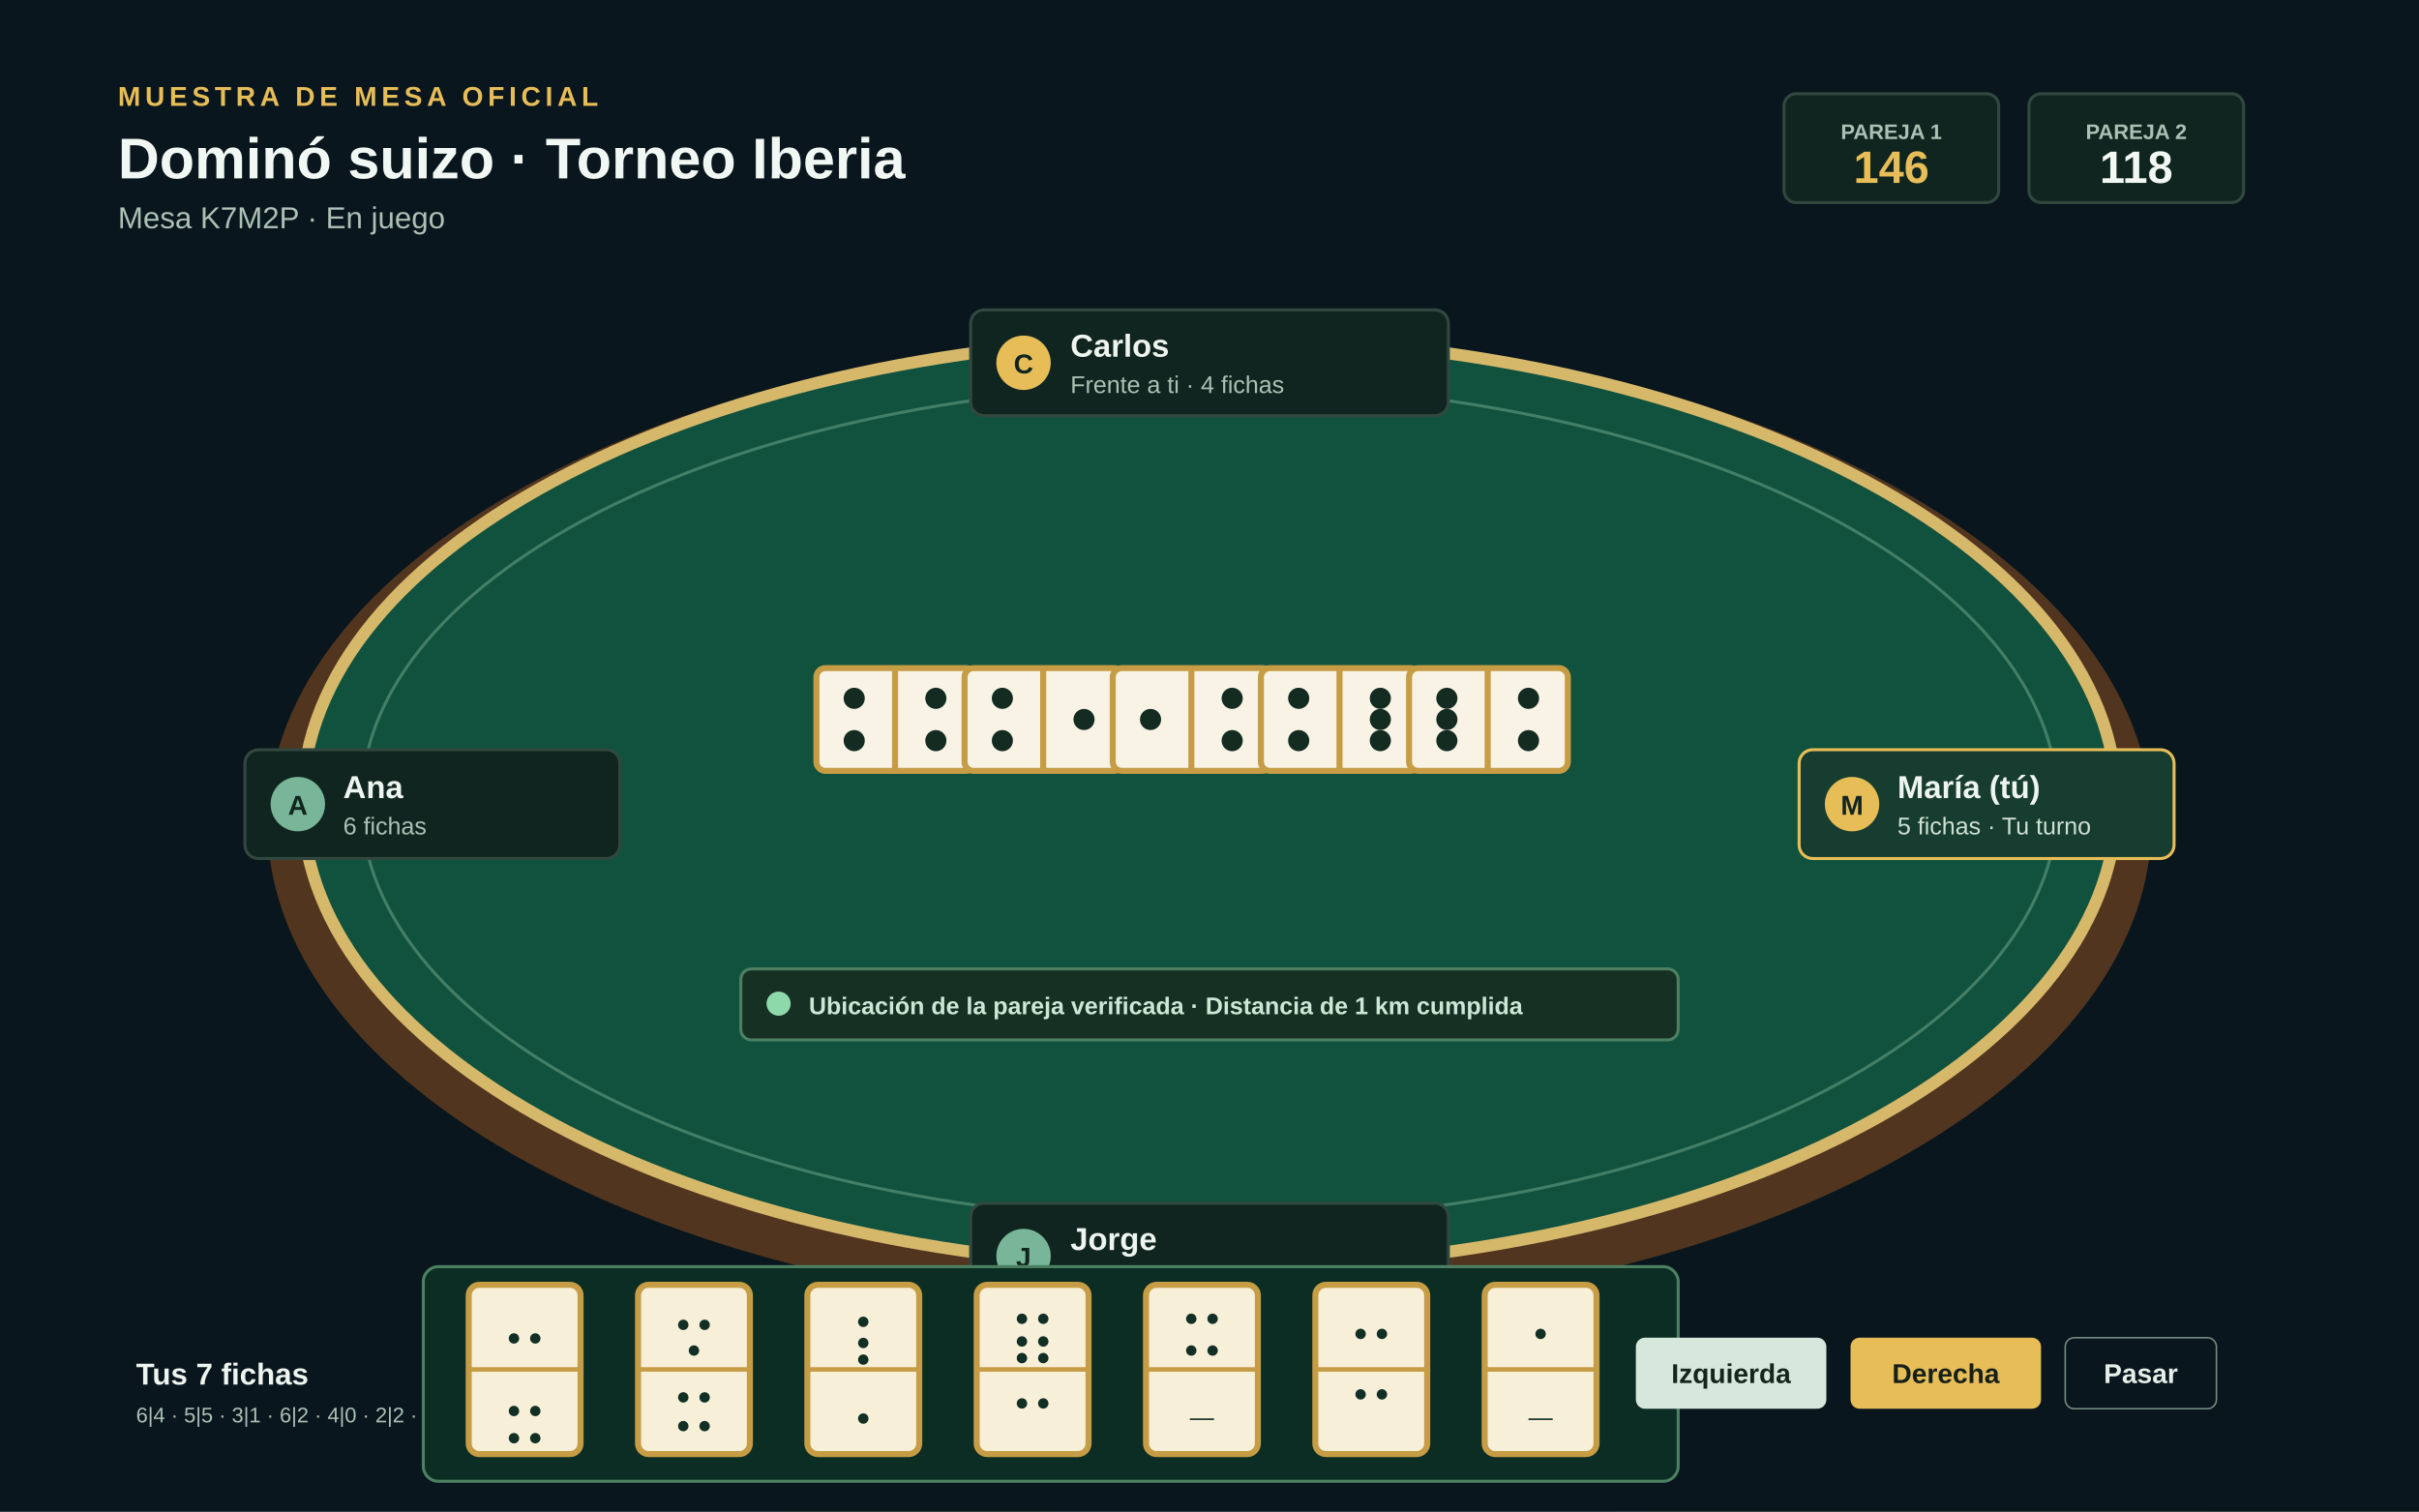
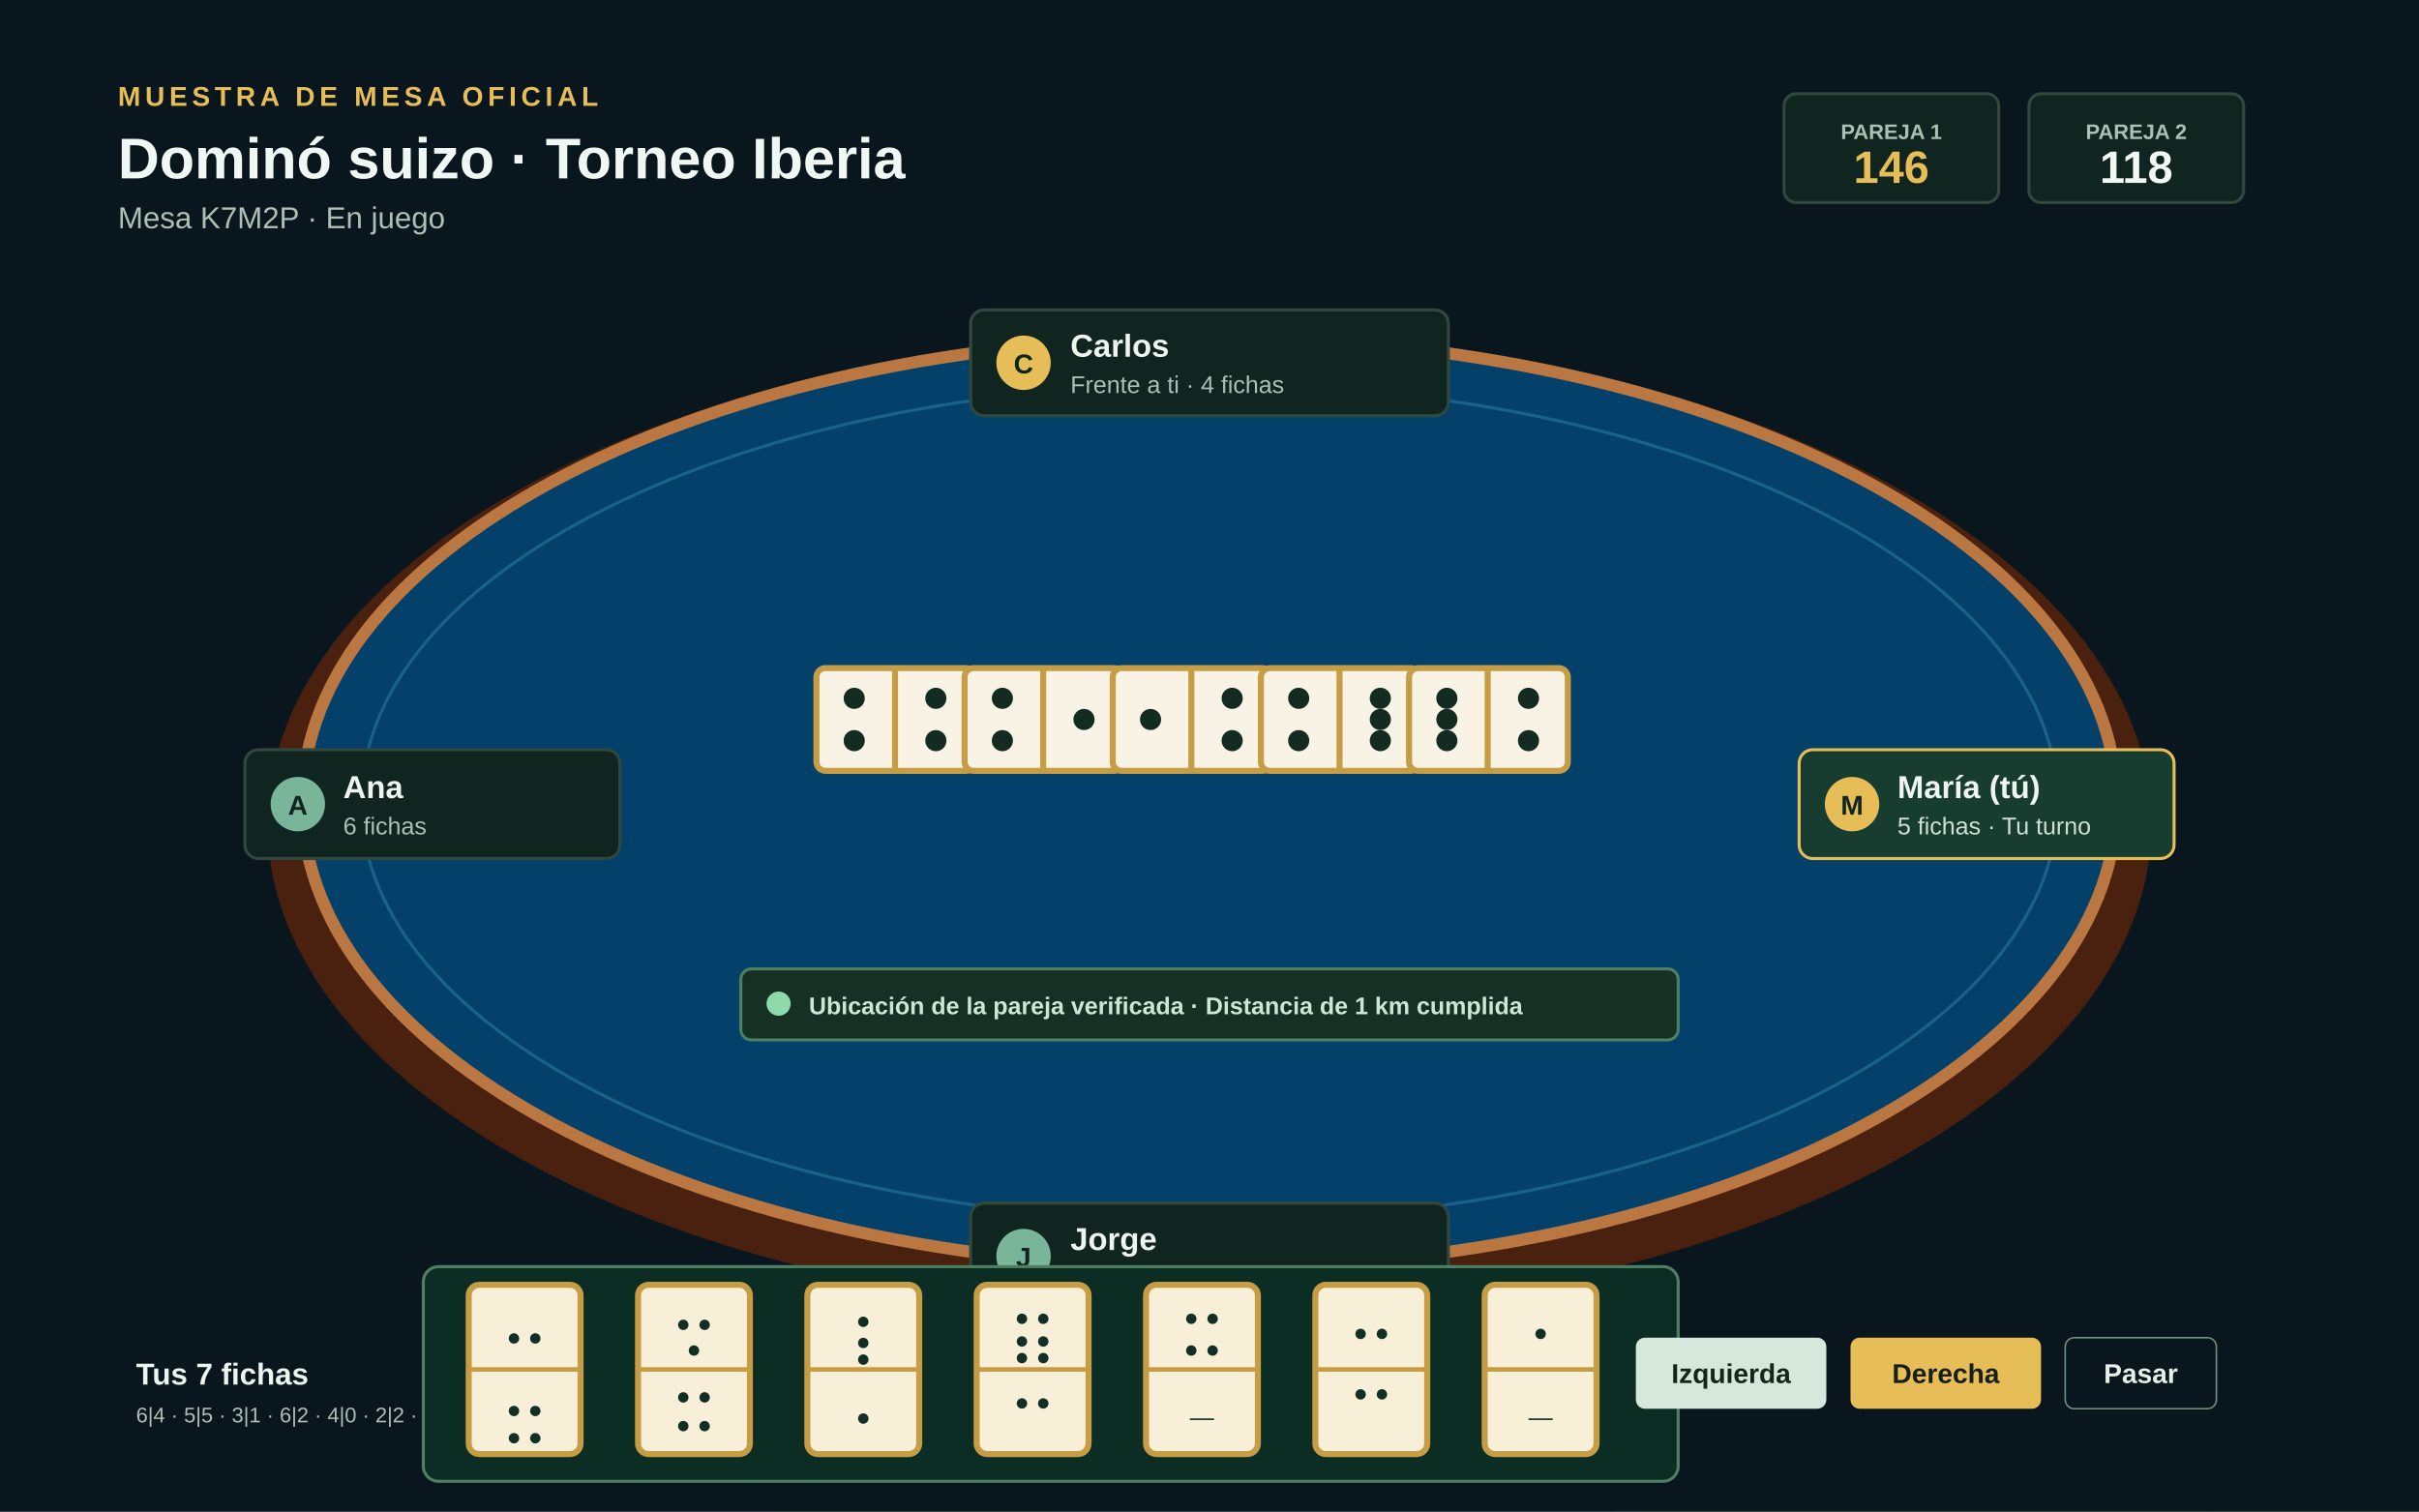
<svg xmlns="http://www.w3.org/2000/svg" width="1600" height="1000" viewBox="0 0 1600 1000" role="img" aria-labelledby="title description">
  <defs>
    <linearGradient id="bg" x1="0" y1="0" x2="1" y2="1">
      <stop stop-color="#09161d" />
      <stop offset="1" stop-color="#12382d" />
    </linearGradient>
    <filter id="shadow" x="-20%" y="-20%" width="140%" height="140%">
      <feDropShadow dx="0" dy="15" stdDeviation="16" flood-color="#020b08" flood-opacity=".55" />
    </filter>
  </defs>
  <rect width="1600" height="1000" fill="url(#bg)" />
  <path d="M0 800C330 670 500 980 810 810C1050 680 1280 800 1600 650V1000H0Z" fill="#06100d" fill-opacity=".5" />
  <g font-family="Arial, sans-serif">
    <text x="78" y="70" fill="#e7bd58" font-size="18" font-weight="700" letter-spacing="3">MUESTRA DE MESA OFICIAL</text>
    <text x="78" y="118" fill="#f1f7f3" font-size="38" font-weight="700">Dominó suizo · Torneo Iberia</text>
    <text x="78" y="151" fill="#acc1b5" font-size="20">Mesa K7M2P · En juego</text>
    <g transform="translate(1180 62)">
      <rect width="142" height="72" rx="8" fill="#10251f" stroke="#31483f" stroke-width="2" />
      <text x="71" y="30" text-anchor="middle" fill="#acc1b5" font-size="14" font-weight="700">PAREJA 1</text>
      <text x="71" y="59" text-anchor="middle" fill="#e7bd58" font-size="30" font-weight="700">146</text>
    </g>
    <g transform="translate(1342 62)">
      <rect width="142" height="72" rx="8" fill="#10251f" stroke="#31483f" stroke-width="2" />
      <text x="71" y="30" text-anchor="middle" fill="#acc1b5" font-size="14" font-weight="700">PAREJA 2</text>
      <text x="71" y="59" text-anchor="middle" fill="#f1f7f3" font-size="30" font-weight="700">118</text>
    </g>
    <g filter="url(#shadow)">
      <rect x="96" y="230" width="680" height="128" rx="9" fill="#10251f" stroke="#31483f" stroke-width="2" />
      <text x="132" y="277" fill="#acc1b5" font-size="19">PAREJA 1 · TU PAREJA</text>
      <text x="132" y="335" fill="#e7bd58" font-size="56" font-weight="700">146</text>
      <text x="255" y="335" fill="#acc1b5" font-size="25">/ 200</text>
      <rect x="824" y="230" width="680" height="128" rx="9" fill="#10251f" stroke="#31483f" stroke-width="2" />
      <text x="860" y="277" fill="#acc1b5" font-size="19">PAREJA 2</text>
      <text x="860" y="335" fill="#eef4ef" font-size="56" font-weight="700">118</text>
      <text x="983" y="335" fill="#acc1b5" font-size="25">/ 200</text>
    </g>
    <rect x="96" y="388" width="1408" height="58" rx="7" fill="#163024" stroke="#4d8062" stroke-width="2" />
    <circle cx="128" cy="417" r="11" fill="#8dd9aa" />
    <text x="154" y="425" fill="#cce8d5" font-size="20" font-weight="700">Ubicación de la pareja verificada · Distancia mínima de 1 km cumplida</text>
    <g font-size="20">
      <rect x="96" y="477" width="300" height="78" rx="7" fill="#173d30" stroke="#e7bd58" stroke-width="2" />
      <text x="120" y="511" fill="#eef4ef" font-weight="700">María (tú)</text>
      <text x="120" y="541" fill="#acc1b5">5 fichas</text>
      <rect x="430" y="477" width="300" height="78" rx="7" fill="#10251f" stroke="#31483f" stroke-width="2" />
      <text x="454" y="511" fill="#eef4ef" font-weight="700">Carlos</text>
      <text x="454" y="541" fill="#acc1b5">4 fichas</text>
      <rect x="764" y="477" width="300" height="78" rx="7" fill="#10251f" stroke="#31483f" stroke-width="2" />
      <text x="788" y="511" fill="#eef4ef" font-weight="700">Ana</text>
      <text x="788" y="541" fill="#acc1b5">6 fichas</text>
      <rect x="1098" y="477" width="406" height="78" rx="7" fill="#10251f" stroke="#31483f" stroke-width="2" />
      <text x="1122" y="511" fill="#eef4ef" font-weight="700">Jorge</text>
      <text x="1122" y="541" fill="#acc1b5">5 fichas</text>
    </g>
    <rect x="96" y="584" width="1408" height="222" rx="10" fill="#123c2e" stroke="#4d8062" stroke-width="2" />
    <text x="800" y="636" text-anchor="middle" fill="#cfe0d4" font-size="18" font-weight="700" letter-spacing="3">MESA DE JUEGO</text>
    <g transform="translate(520 666)" fill="#f7f0dc" stroke="#d6b86a" stroke-width="4">
      <g transform="rotate(-8 0 0)">
        <rect width="105" height="83" rx="7" />
        <path d="M52 0V83" />
        <circle cx="26" cy="28" r="8" fill="#153b30" />
        <circle cx="78" cy="28" r="8" fill="#153b30" />
        <circle cx="78" cy="55" r="8" fill="#153b30" />
      </g>
      <g transform="translate(99 0) rotate(5 0 0)">
        <rect width="105" height="83" rx="7" />
        <path d="M52 0V83" />
        <circle cx="26" cy="28" r="8" fill="#153b30" />
        <circle cx="26" cy="55" r="8" fill="#153b30" />
        <circle cx="78" cy="28" r="8" fill="#153b30" />
        <circle cx="78" cy="55" r="8" fill="#153b30" />
      </g>
      <g transform="translate(202 0) rotate(-4 0 0)">
        <rect width="105" height="83" rx="7" />
        <path d="M52 0V83" />
        <circle cx="26" cy="28" r="8" fill="#153b30" />
        <circle cx="26" cy="55" r="8" fill="#153b30" />
        <circle cx="78" cy="28" r="8" fill="#153b30" />
        <circle cx="78" cy="55" r="8" fill="#153b30" />
      </g>
      <g transform="translate(305 0) rotate(7 0 0)">
        <rect width="105" height="83" rx="7" />
        <path d="M52 0V83" />
        <circle cx="26" cy="28" r="8" fill="#153b30" />
        <circle cx="78" cy="28" r="8" fill="#153b30" />
        <circle cx="78" cy="55" r="8" fill="#153b30" />
      </g>
    </g>
    <text x="96" y="855" fill="#eef4ef" font-size="27" font-weight="700">Tus fichas</text>
    <text x="250" y="855" fill="#acc1b5" font-size="19">Selecciona una ficha y elige el extremo</text>
    <g transform="translate(96 878)" fill="#f7f0dc" stroke="#d6b86a" stroke-width="3">
      <g>
        <rect width="82" height="92" rx="7" />
        <path d="M0 46H82" />
        <circle cx="41" cy="23" r="7" fill="#153b30" />
        <circle cx="22" cy="69" r="7" fill="#153b30" />
        <circle cx="60" cy="69" r="7" fill="#153b30" />
      </g>
      <g transform="translate(99 0)">
        <rect width="82" height="92" rx="7" />
        <path d="M0 46H82" />
        <circle cx="22" cy="23" r="7" fill="#153b30" />
        <circle cx="60" cy="23" r="7" fill="#153b30" />
        <circle cx="22" cy="69" r="7" fill="#153b30" />
        <circle cx="60" cy="69" r="7" fill="#153b30" />
      </g>
      <g transform="translate(198 0)">
        <rect width="82" height="92" rx="7" />
        <path d="M0 46H82" />
        <circle cx="22" cy="23" r="7" fill="#153b30" />
        <circle cx="60" cy="23" r="7" fill="#153b30" />
        <circle cx="41" cy="69" r="7" fill="#153b30" />
      </g>
      <g transform="translate(297 0)">
        <rect width="82" height="92" rx="7" />
        <path d="M0 46H82" />
        <circle cx="41" cy="23" r="7" fill="#153b30" />
        <circle cx="22" cy="69" r="7" fill="#153b30" />
        <circle cx="41" cy="69" r="7" fill="#153b30" />
        <circle cx="60" cy="69" r="7" fill="#153b30" />
      </g>
    </g>
    <g font-size="19" font-weight="700">
      <rect x="1082" y="866" width="132" height="48" rx="6" fill="#d6e7dc" />
      <text x="1148" y="897" text-anchor="middle" fill="#14251b">Izquierda</text>
      <rect x="1230" y="866" width="140" height="48" rx="6" fill="#e7bd58" />
      <text x="1300" y="897" text-anchor="middle" fill="#162019">Derecha</text>
      <rect x="1386" y="866" width="118" height="48" rx="6" fill="none" stroke="#769081" />
      <text x="1445" y="897" text-anchor="middle" fill="#e5eee7">Pasar</text>
    </g>
    <g>
      <rect width="1600" height="1000" fill="#09161d" />
      <text x="78" y="70" fill="#e7bd58" font-size="18" font-weight="700" letter-spacing="3">MUESTRA DE MESA OFICIAL</text>
      <text x="78" y="118" fill="#f1f7f3" font-size="38" font-weight="700">Dominó suizo · Torneo Iberia</text>
      <text x="78" y="151" fill="#acc1b5" font-size="20">Mesa K7M2P · En juego</text>
      <g transform="translate(1180 62)">
        <rect width="142" height="72" rx="8" fill="#10251f" stroke="#31483f" stroke-width="2" />
        <text x="71" y="30" text-anchor="middle" fill="#acc1b5" font-size="14" font-weight="700">PAREJA 1</text>
        <text x="71" y="59" text-anchor="middle" fill="#e7bd58" font-size="30" font-weight="700">146</text>
      </g>
      <g transform="translate(1342 62)">
        <rect width="142" height="72" rx="8" fill="#10251f" stroke="#31483f" stroke-width="2" />
        <text x="71" y="30" text-anchor="middle" fill="#acc1b5" font-size="14" font-weight="700">PAREJA 2</text>
        <text x="71" y="59" text-anchor="middle" fill="#f1f7f3" font-size="30" font-weight="700">118</text>
      </g>
-       <ellipse cx="800" cy="545" rx="623" ry="325" fill="#51351f" />
-       <ellipse cx="800" cy="531" rx="600" ry="308" fill="#10523e" stroke="#d6b86a" stroke-width="8" />
-       <ellipse cx="800" cy="531" rx="561" ry="277" fill="none" stroke="#76ad8e" stroke-opacity=".5" stroke-width="2" />
+       <ellipse cx="800" cy="545" rx="623" ry="325" fill="#4a210f" />
+       <ellipse cx="800" cy="531" rx="600" ry="308" fill="#03416b" stroke="#ba7741" stroke-width="8" />
+       <ellipse cx="800" cy="531" rx="561" ry="277" fill="none" stroke="#2d80a4" stroke-opacity=".55" stroke-width="2" />
      <g transform="translate(642 205)">
        <rect width="316" height="70" rx="9" fill="#10251f" stroke="#31483f" stroke-width="2" />
        <circle cx="35" cy="35" r="18" fill="#e7bd58" />
        <text x="35" y="42" text-anchor="middle" fill="#10251f" font-size="18" font-weight="700">C</text>
        <text x="66" y="31" fill="#eef4ef" font-size="21" font-weight="700">Carlos</text>
        <text x="66" y="55" fill="#acc1b5" font-size="16">Frente a ti · 4 fichas</text>
      </g>
      <g transform="translate(162 496)">
        <rect width="248" height="72" rx="9" fill="#10251f" stroke="#31483f" stroke-width="2" />
        <circle cx="35" cy="36" r="18" fill="#79b699" />
        <text x="35" y="43" text-anchor="middle" fill="#10251f" font-size="18" font-weight="700">A</text>
        <text x="65" y="32" fill="#eef4ef" font-size="21" font-weight="700">Ana</text>
        <text x="65" y="56" fill="#acc1b5" font-size="16">6 fichas</text>
      </g>
      <g transform="translate(1190 496)">
        <rect width="248" height="72" rx="9" fill="#173d30" stroke="#e7bd58" stroke-width="2" />
        <circle cx="35" cy="36" r="18" fill="#e7bd58" />
        <text x="35" y="43" text-anchor="middle" fill="#10251f" font-size="18" font-weight="700">M</text>
        <text x="65" y="32" fill="#eef4ef" font-size="21" font-weight="700">María (tú)</text>
        <text x="65" y="56" fill="#cfe0d4" font-size="16">5 fichas · Tu turno</text>
      </g>
      <g transform="translate(642 796)">
        <rect width="316" height="70" rx="9" fill="#10251f" stroke="#31483f" stroke-width="2" />
        <circle cx="35" cy="35" r="18" fill="#79b699" />
        <text x="35" y="42" text-anchor="middle" fill="#10251f" font-size="18" font-weight="700">J</text>
        <text x="66" y="31" fill="#eef4ef" font-size="21" font-weight="700">Jorge</text>
        <text x="66" y="55" fill="#acc1b5" font-size="16">Tu compañero · 5 fichas</text>
      </g>
      <g transform="translate(545 380) rotate(-7)">
        <rect width="72" height="116" rx="7" fill="#f7efd8" stroke="#c69c44" stroke-width="4" />
        <path d="M0 58H72" stroke="#c69c44" stroke-width="3" />
        <circle cx="22" cy="22" r="7" fill="#112f25" />
        <circle cx="50" cy="22" r="7" fill="#112f25" />
        <circle cx="36" cy="86" r="7" fill="#112f25" />
      </g>
      <g transform="translate(640 400) rotate(4)">
        <rect width="72" height="116" rx="7" fill="#f7efd8" stroke="#c69c44" stroke-width="4" />
        <path d="M0 58H72" stroke="#c69c44" stroke-width="3" />
        <circle cx="22" cy="22" r="7" fill="#112f25" />
        <circle cx="50" cy="22" r="7" fill="#112f25" />
        <circle cx="22" cy="86" r="7" fill="#112f25" />
        <circle cx="50" cy="86" r="7" fill="#112f25" />
      </g>
      <g transform="translate(735 392) rotate(-3)">
        <rect width="72" height="116" rx="7" fill="#f7efd8" stroke="#c69c44" stroke-width="4" />
        <path d="M0 58H72" stroke="#c69c44" stroke-width="3" />
        <circle cx="36" cy="22" r="7" fill="#112f25" />
        <circle cx="22" cy="86" r="7" fill="#112f25" />
        <circle cx="50" cy="86" r="7" fill="#112f25" />
      </g>
      <g transform="translate(830 407) rotate(5)">
        <rect width="72" height="116" rx="7" fill="#f7efd8" stroke="#c69c44" stroke-width="4" />
        <path d="M0 58H72" stroke="#c69c44" stroke-width="3" />
        <circle cx="22" cy="22" r="7" fill="#112f25" />
        <circle cx="50" cy="22" r="7" fill="#112f25" />
        <circle cx="22" cy="86" r="7" fill="#112f25" />
        <circle cx="36" cy="72" r="7" fill="#112f25" />
        <circle cx="50" cy="86" r="7" fill="#112f25" />
      </g>
      <g transform="translate(925 410) rotate(-6)">
        <rect width="72" height="116" rx="7" fill="#f7efd8" stroke="#c69c44" stroke-width="4" />
        <path d="M0 58H72" stroke="#c69c44" stroke-width="3" />
        <circle cx="22" cy="22" r="7" fill="#112f25" />
        <circle cx="50" cy="22" r="7" fill="#112f25" />
        <circle cx="22" cy="86" r="7" fill="#112f25" />
        <circle cx="50" cy="86" r="7" fill="#112f25" />
      </g>
-       <rect x="475" y="350" width="630" height="220" rx="18" fill="#10523e" />
+       <rect x="475" y="350" width="630" height="220" rx="18" fill="#03416b" />
      <g fill="#f8f3e5" stroke="#c69c44" stroke-width="4">
        <g transform="translate(540 442)">
          <rect width="105" height="68" rx="6" />
          <path d="M52 0V68" />
          <circle cx="25" cy="20" r="7" fill="#142b22" stroke="none" />
          <circle cx="25" cy="48" r="7" fill="#142b22" stroke="none" />
          <circle cx="79" cy="20" r="7" fill="#142b22" stroke="none" />
          <circle cx="79" cy="48" r="7" fill="#142b22" stroke="none" />
        </g>
        <g transform="translate(638 442)">
          <rect width="105" height="68" rx="6" />
          <path d="M52 0V68" />
          <circle cx="25" cy="20" r="7" fill="#142b22" stroke="none" />
          <circle cx="25" cy="48" r="7" fill="#142b22" stroke="none" />
          <circle cx="79" cy="34" r="7" fill="#142b22" stroke="none" />
        </g>
        <g transform="translate(736 442)">
          <rect width="105" height="68" rx="6" />
          <path d="M52 0V68" />
          <circle cx="25" cy="34" r="7" fill="#142b22" stroke="none" />
          <circle cx="79" cy="20" r="7" fill="#142b22" stroke="none" />
          <circle cx="79" cy="48" r="7" fill="#142b22" stroke="none" />
        </g>
        <g transform="translate(834 442)">
          <rect width="105" height="68" rx="6" />
          <path d="M52 0V68" />
          <circle cx="25" cy="20" r="7" fill="#142b22" stroke="none" />
          <circle cx="25" cy="48" r="7" fill="#142b22" stroke="none" />
          <circle cx="79" cy="20" r="7" fill="#142b22" stroke="none" />
          <circle cx="79" cy="34" r="7" fill="#142b22" stroke="none" />
          <circle cx="79" cy="48" r="7" fill="#142b22" stroke="none" />
        </g>
        <g transform="translate(932 442)">
          <rect width="105" height="68" rx="6" />
          <path d="M52 0V68" />
          <circle cx="25" cy="20" r="7" fill="#142b22" stroke="none" />
          <circle cx="25" cy="34" r="7" fill="#142b22" stroke="none" />
          <circle cx="25" cy="48" r="7" fill="#142b22" stroke="none" />
          <circle cx="79" cy="20" r="7" fill="#142b22" stroke="none" />
          <circle cx="79" cy="48" r="7" fill="#142b22" stroke="none" />
        </g>
      </g>
      <g transform="translate(490 641)">
        <rect width="620" height="47" rx="7" fill="#163024" stroke="#4d8062" stroke-width="2" />
        <circle cx="25" cy="23" r="8" fill="#8dd9aa" />
        <text x="45" y="30" fill="#cce8d5" font-size="16" font-weight="700">Ubicación de la pareja verificada · Distancia de 1 km cumplida</text>
      </g>
      <text x="90" y="916" fill="#eef4ef" font-size="20" font-weight="700">Tus 7 fichas</text>
      <text x="90" y="941" fill="#acc1b5" font-size="14">6|4 · 5|5 · 3|1 · 6|2 · 4|0 · 2|2 · 1|0</text>
      <g transform="translate(320 850)" fill="#f7efd8" stroke="#c69c44" stroke-width="4">
        <rect width="72" height="112" rx="7" />
        <path d="M0 56H72" stroke="#c69c44" stroke-width="3" />
        <g fill="#112f25" stroke="none">
          <circle cx="20" cy="17" r="6" />
          <circle cx="20" cy="39" r="6" />
          <circle cx="20" cy="51" r="6" />
          <circle cx="52" cy="17" r="6" />
          <circle cx="52" cy="39" r="6" />
          <circle cx="52" cy="51" r="6" />
          <circle cx="20" cy="72" r="6" />
          <circle cx="52" cy="72" r="6" />
          <circle cx="20" cy="96" r="6" />
          <circle cx="52" cy="96" r="6" />
        </g>
      </g>
      <g transform="translate(432 870)" fill="#f7efd8" stroke="#c69c44" stroke-width="4">
        <rect width="104" height="76" rx="7" />
        <path d="M52 0V76" stroke="#c69c44" stroke-width="3" />
        <g fill="#112f25" stroke="none">
          <circle cx="20" cy="20" r="6" />
          <circle cx="20" cy="56" r="6" />
          <circle cx="36" cy="38" r="6" />
          <circle cx="46" cy="20" r="6" />
          <circle cx="46" cy="56" r="6" />
          <circle cx="68" cy="20" r="6" />
          <circle cx="68" cy="56" r="6" />
          <circle cx="84" cy="20" r="6" />
          <circle cx="84" cy="56" r="6" />
          <circle cx="76" cy="38" r="6" />
        </g>
      </g>
      <g transform="translate(544 870)" fill="#f7efd8" stroke="#c69c44" stroke-width="4">
        <rect width="104" height="76" rx="7" />
        <path d="M52 0V76" stroke="#c69c44" stroke-width="3" />
        <g fill="#112f25" stroke="none">
          <circle cx="20" cy="20" r="6" />
          <circle cx="36" cy="38" r="6" />
          <circle cx="20" cy="56" r="6" />
          <circle cx="78" cy="38" r="6" />
        </g>
      </g>
      <g transform="translate(656 870)" fill="#f7efd8" stroke="#c69c44" stroke-width="4">
        <rect width="104" height="76" rx="7" />
        <path d="M52 0V76" stroke="#c69c44" stroke-width="3" />
        <g fill="#112f25" stroke="none">
          <circle cx="20" cy="20" r="6" />
          <circle cx="20" cy="38" r="6" />
          <circle cx="20" cy="56" r="6" />
          <circle cx="40" cy="20" r="6" />
          <circle cx="40" cy="38" r="6" />
          <circle cx="40" cy="56" r="6" />
          <circle cx="78" cy="20" r="6" />
          <circle cx="90" cy="56" r="6" />
        </g>
      </g>
      <g transform="translate(768 870)" fill="#f7efd8" stroke="#c69c44" stroke-width="4">
        <rect width="104" height="76" rx="7" />
        <path d="M52 0V76" stroke="#c69c44" stroke-width="3" />
        <g fill="#112f25" stroke="none">
          <circle cx="20" cy="20" r="6" />
          <circle cx="20" cy="56" r="6" />
          <circle cx="40" cy="20" r="6" />
          <circle cx="40" cy="56" r="6" />
        </g>
      </g>
      <g transform="translate(880 870)" fill="#f7efd8" stroke="#c69c44" stroke-width="4">
        <rect width="104" height="76" rx="7" />
        <path d="M52 0V76" stroke="#c69c44" stroke-width="3" />
        <g fill="#112f25" stroke="none">
          <circle cx="20" cy="20" r="6" />
          <circle cx="40" cy="56" r="6" />
          <circle cx="72" cy="20" r="6" />
          <circle cx="91" cy="56" r="6" />
        </g>
      </g>
      <g transform="translate(992 870)" fill="#f7efd8" stroke="#c69c44" stroke-width="4">
        <rect width="104" height="76" rx="7" />
        <path d="M52 0V76" stroke="#c69c44" stroke-width="3" />
        <g fill="#112f25" stroke="none">
          <circle cx="36" cy="38" r="6" />
        </g>
      </g>
      <rect x="280" y="838" width="830" height="142" rx="10" fill="#0b2d23" stroke="#4d8062" stroke-width="2" />
      <g fill="#f7efd8" stroke="#c69c44" stroke-width="4" font-family="Arial, sans-serif" font-size="16" text-anchor="middle">
        <g transform="translate(310 850)">
          <rect width="74" height="112" rx="7" />
          <path d="M0 56H74" stroke="#c69c44" stroke-width="3" />
          <text x="37" y="40" fill="#112f25" stroke="none">● ●</text>
          <text x="37" y="88" fill="#112f25" stroke="none">● ●</text>
          <text x="37" y="106" fill="#112f25" stroke="none">● ●</text>
        </g>
        <g transform="translate(422 850)">
          <rect width="74" height="112" rx="7" />
          <path d="M0 56H74" stroke="#c69c44" stroke-width="3" />
          <text x="37" y="31" fill="#112f25" stroke="none">● ●</text>
          <text x="37" y="48" fill="#112f25" stroke="none">●</text>
          <text x="37" y="79" fill="#112f25" stroke="none">● ●</text>
          <text x="37" y="98" fill="#112f25" stroke="none">● ●</text>
        </g>
        <g transform="translate(534 850)">
          <rect width="74" height="112" rx="7" />
          <path d="M0 56H74" stroke="#c69c44" stroke-width="3" />
          <text x="37" y="29" fill="#112f25" stroke="none">●</text>
          <text x="37" y="43" fill="#112f25" stroke="none">●</text>
          <text x="37" y="54" fill="#112f25" stroke="none">●</text>
          <text x="37" y="93" fill="#112f25" stroke="none">●</text>
        </g>
        <g transform="translate(646 850)">
          <rect width="74" height="112" rx="7" />
          <path d="M0 56H74" stroke="#c69c44" stroke-width="3" />
          <text x="37" y="27" fill="#112f25" stroke="none">● ●</text>
          <text x="37" y="42" fill="#112f25" stroke="none">● ●</text>
          <text x="37" y="53" fill="#112f25" stroke="none">● ●</text>
          <text x="37" y="83" fill="#112f25" stroke="none">● ●</text>
        </g>
        <g transform="translate(758 850)">
          <rect width="74" height="112" rx="7" />
          <path d="M0 56H74" stroke="#c69c44" stroke-width="3" />
          <text x="37" y="27" fill="#112f25" stroke="none">● ●</text>
          <text x="37" y="48" fill="#112f25" stroke="none">● ●</text>
          <text x="37" y="93" fill="#112f25" stroke="none">—</text>
        </g>
        <g transform="translate(870 850)">
          <rect width="74" height="112" rx="7" />
          <path d="M0 56H74" stroke="#c69c44" stroke-width="3" />
          <text x="37" y="37" fill="#112f25" stroke="none">● ●</text>
          <text x="37" y="77" fill="#112f25" stroke="none">● ●</text>
        </g>
        <g transform="translate(982 850)">
          <rect width="74" height="112" rx="7" />
          <path d="M0 56H74" stroke="#c69c44" stroke-width="3" />
          <text x="37" y="37" fill="#112f25" stroke="none">●</text>
          <text x="37" y="93" fill="#112f25" stroke="none">—</text>
        </g>
      </g>
      <g transform="translate(1082 885)" font-size="18" font-weight="700">
        <rect width="126" height="47" rx="6" fill="#d6e7dc" />
        <text x="63" y="30" text-anchor="middle" fill="#14251b">Izquierda</text>
        <rect x="142" width="126" height="47" rx="6" fill="#e7bd58" />
        <text x="205" y="30" text-anchor="middle" fill="#162019">Derecha</text>
        <rect x="284" width="100" height="47" rx="6" fill="none" stroke="#769081" />
        <text x="334" y="30" text-anchor="middle" fill="#e5eee7">Pasar</text>
      </g>
    </g>
  </g>
</svg>
